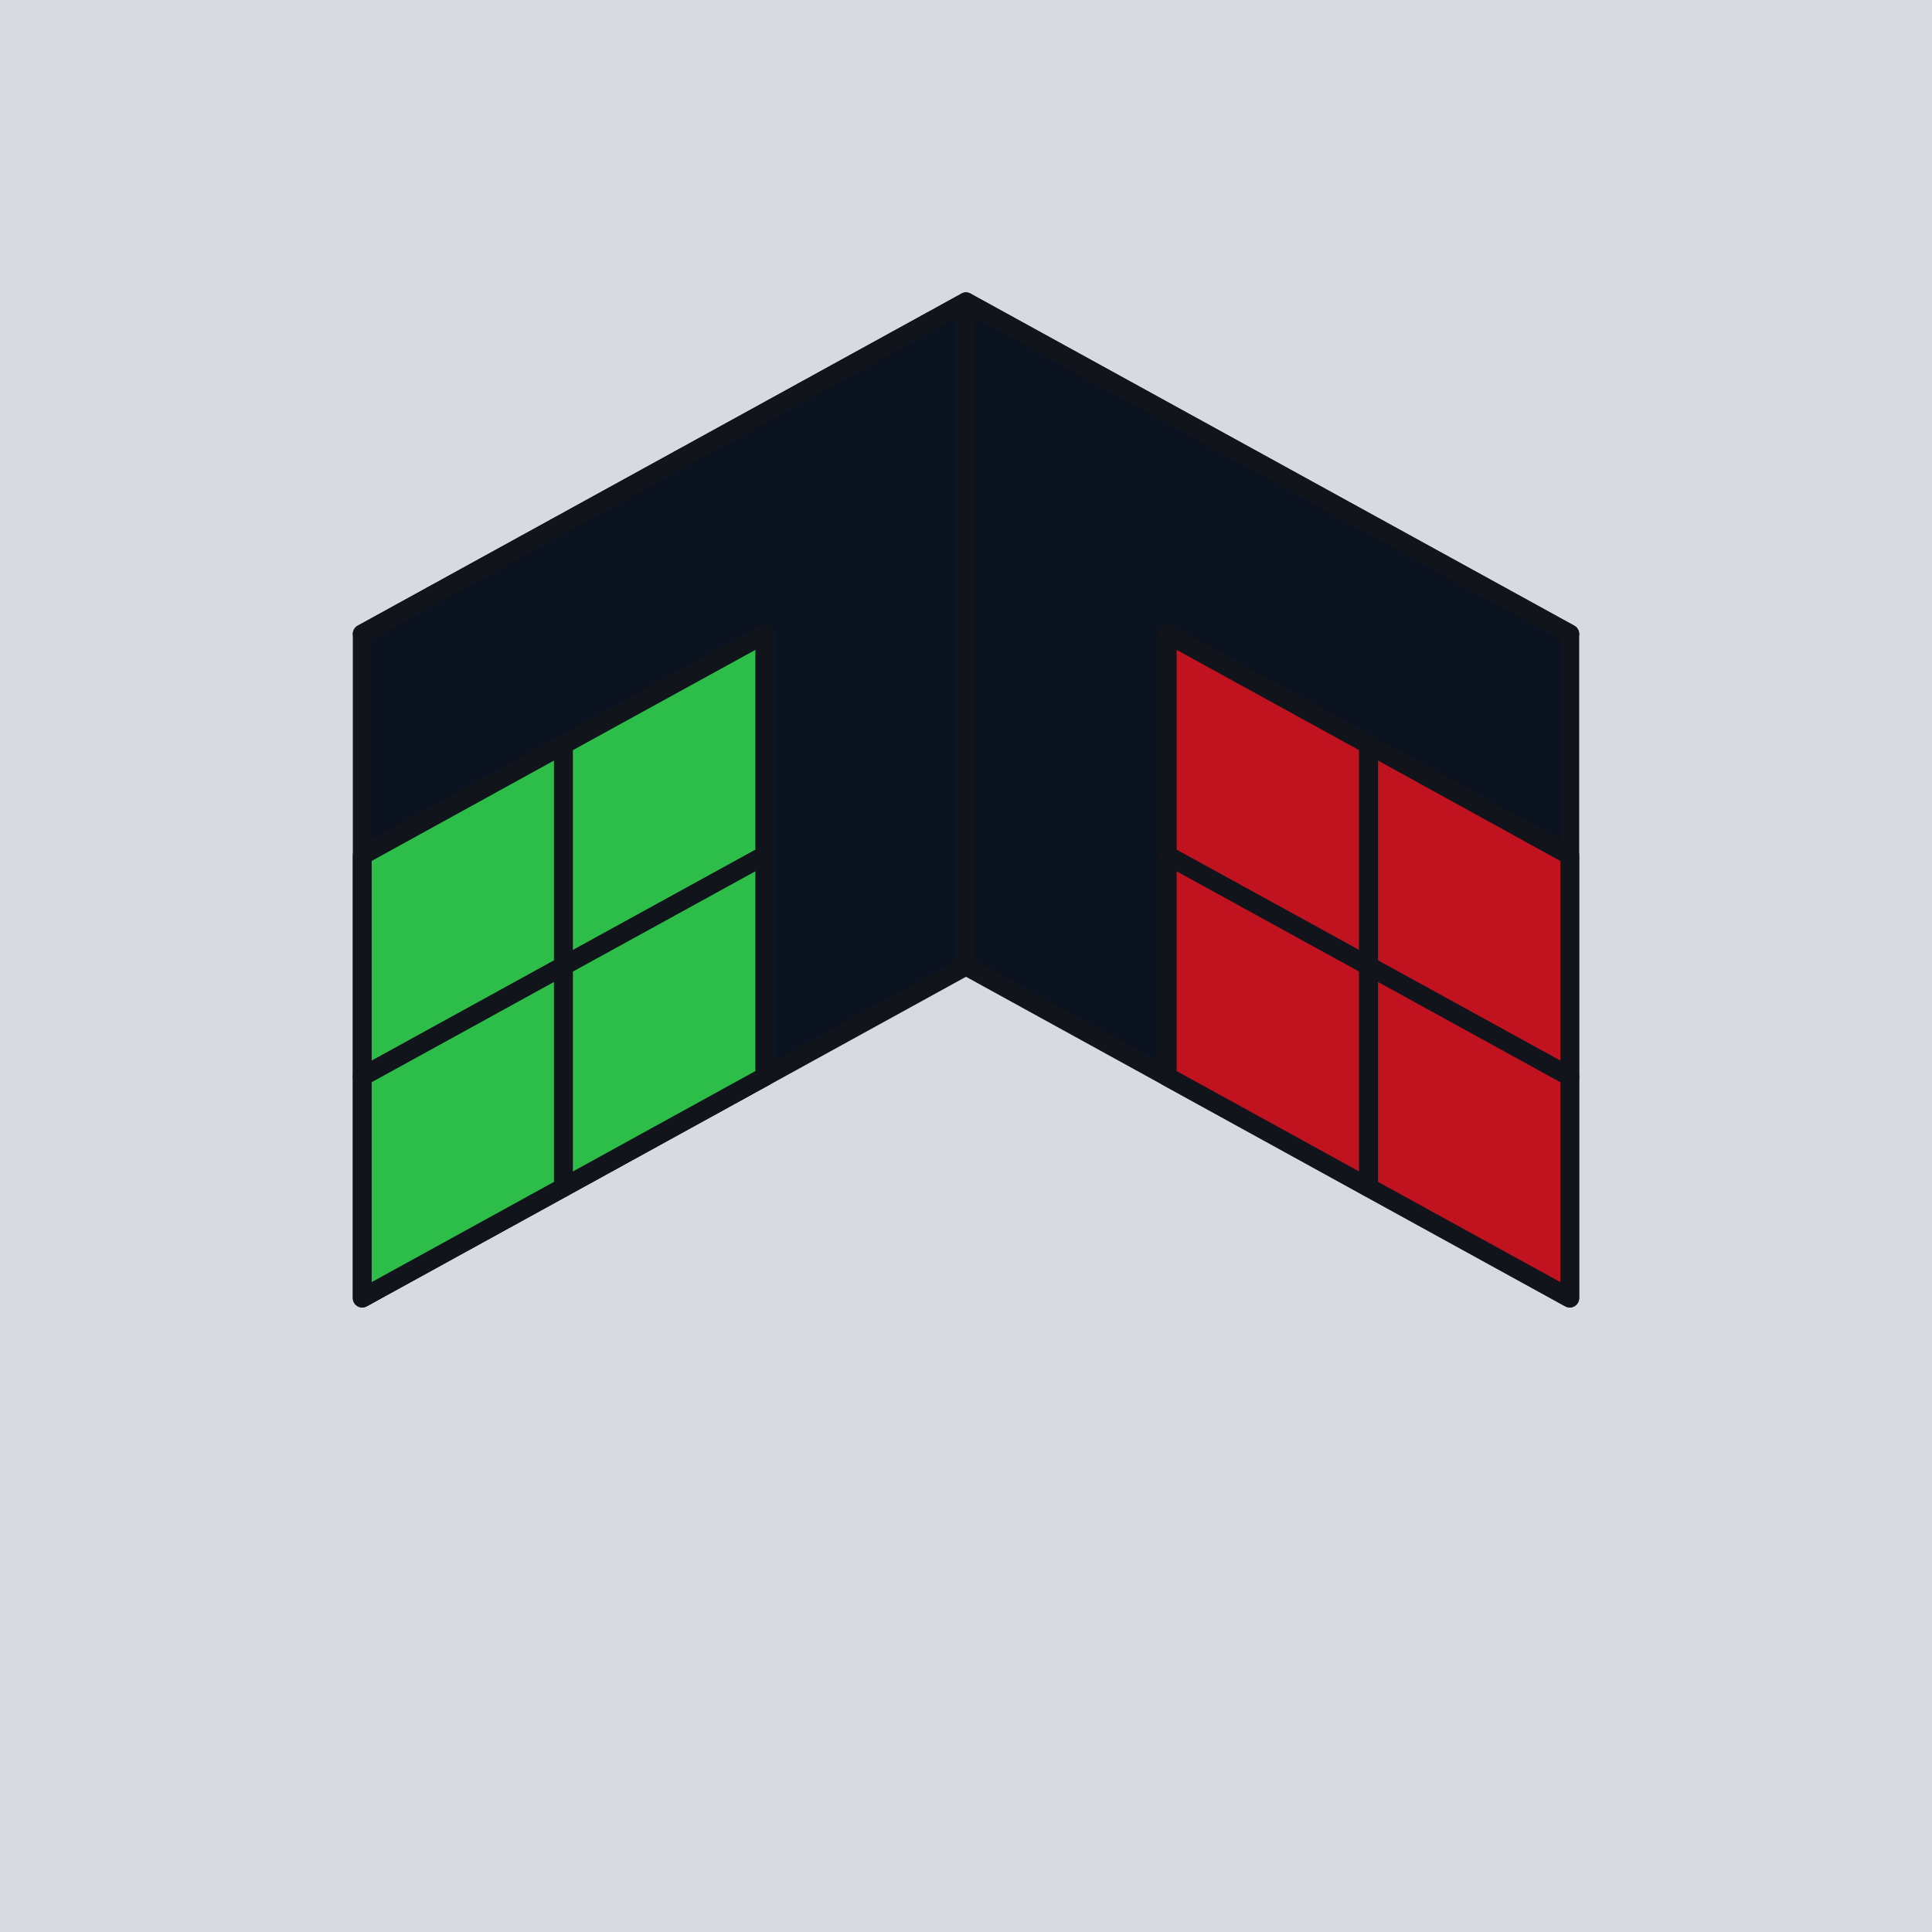
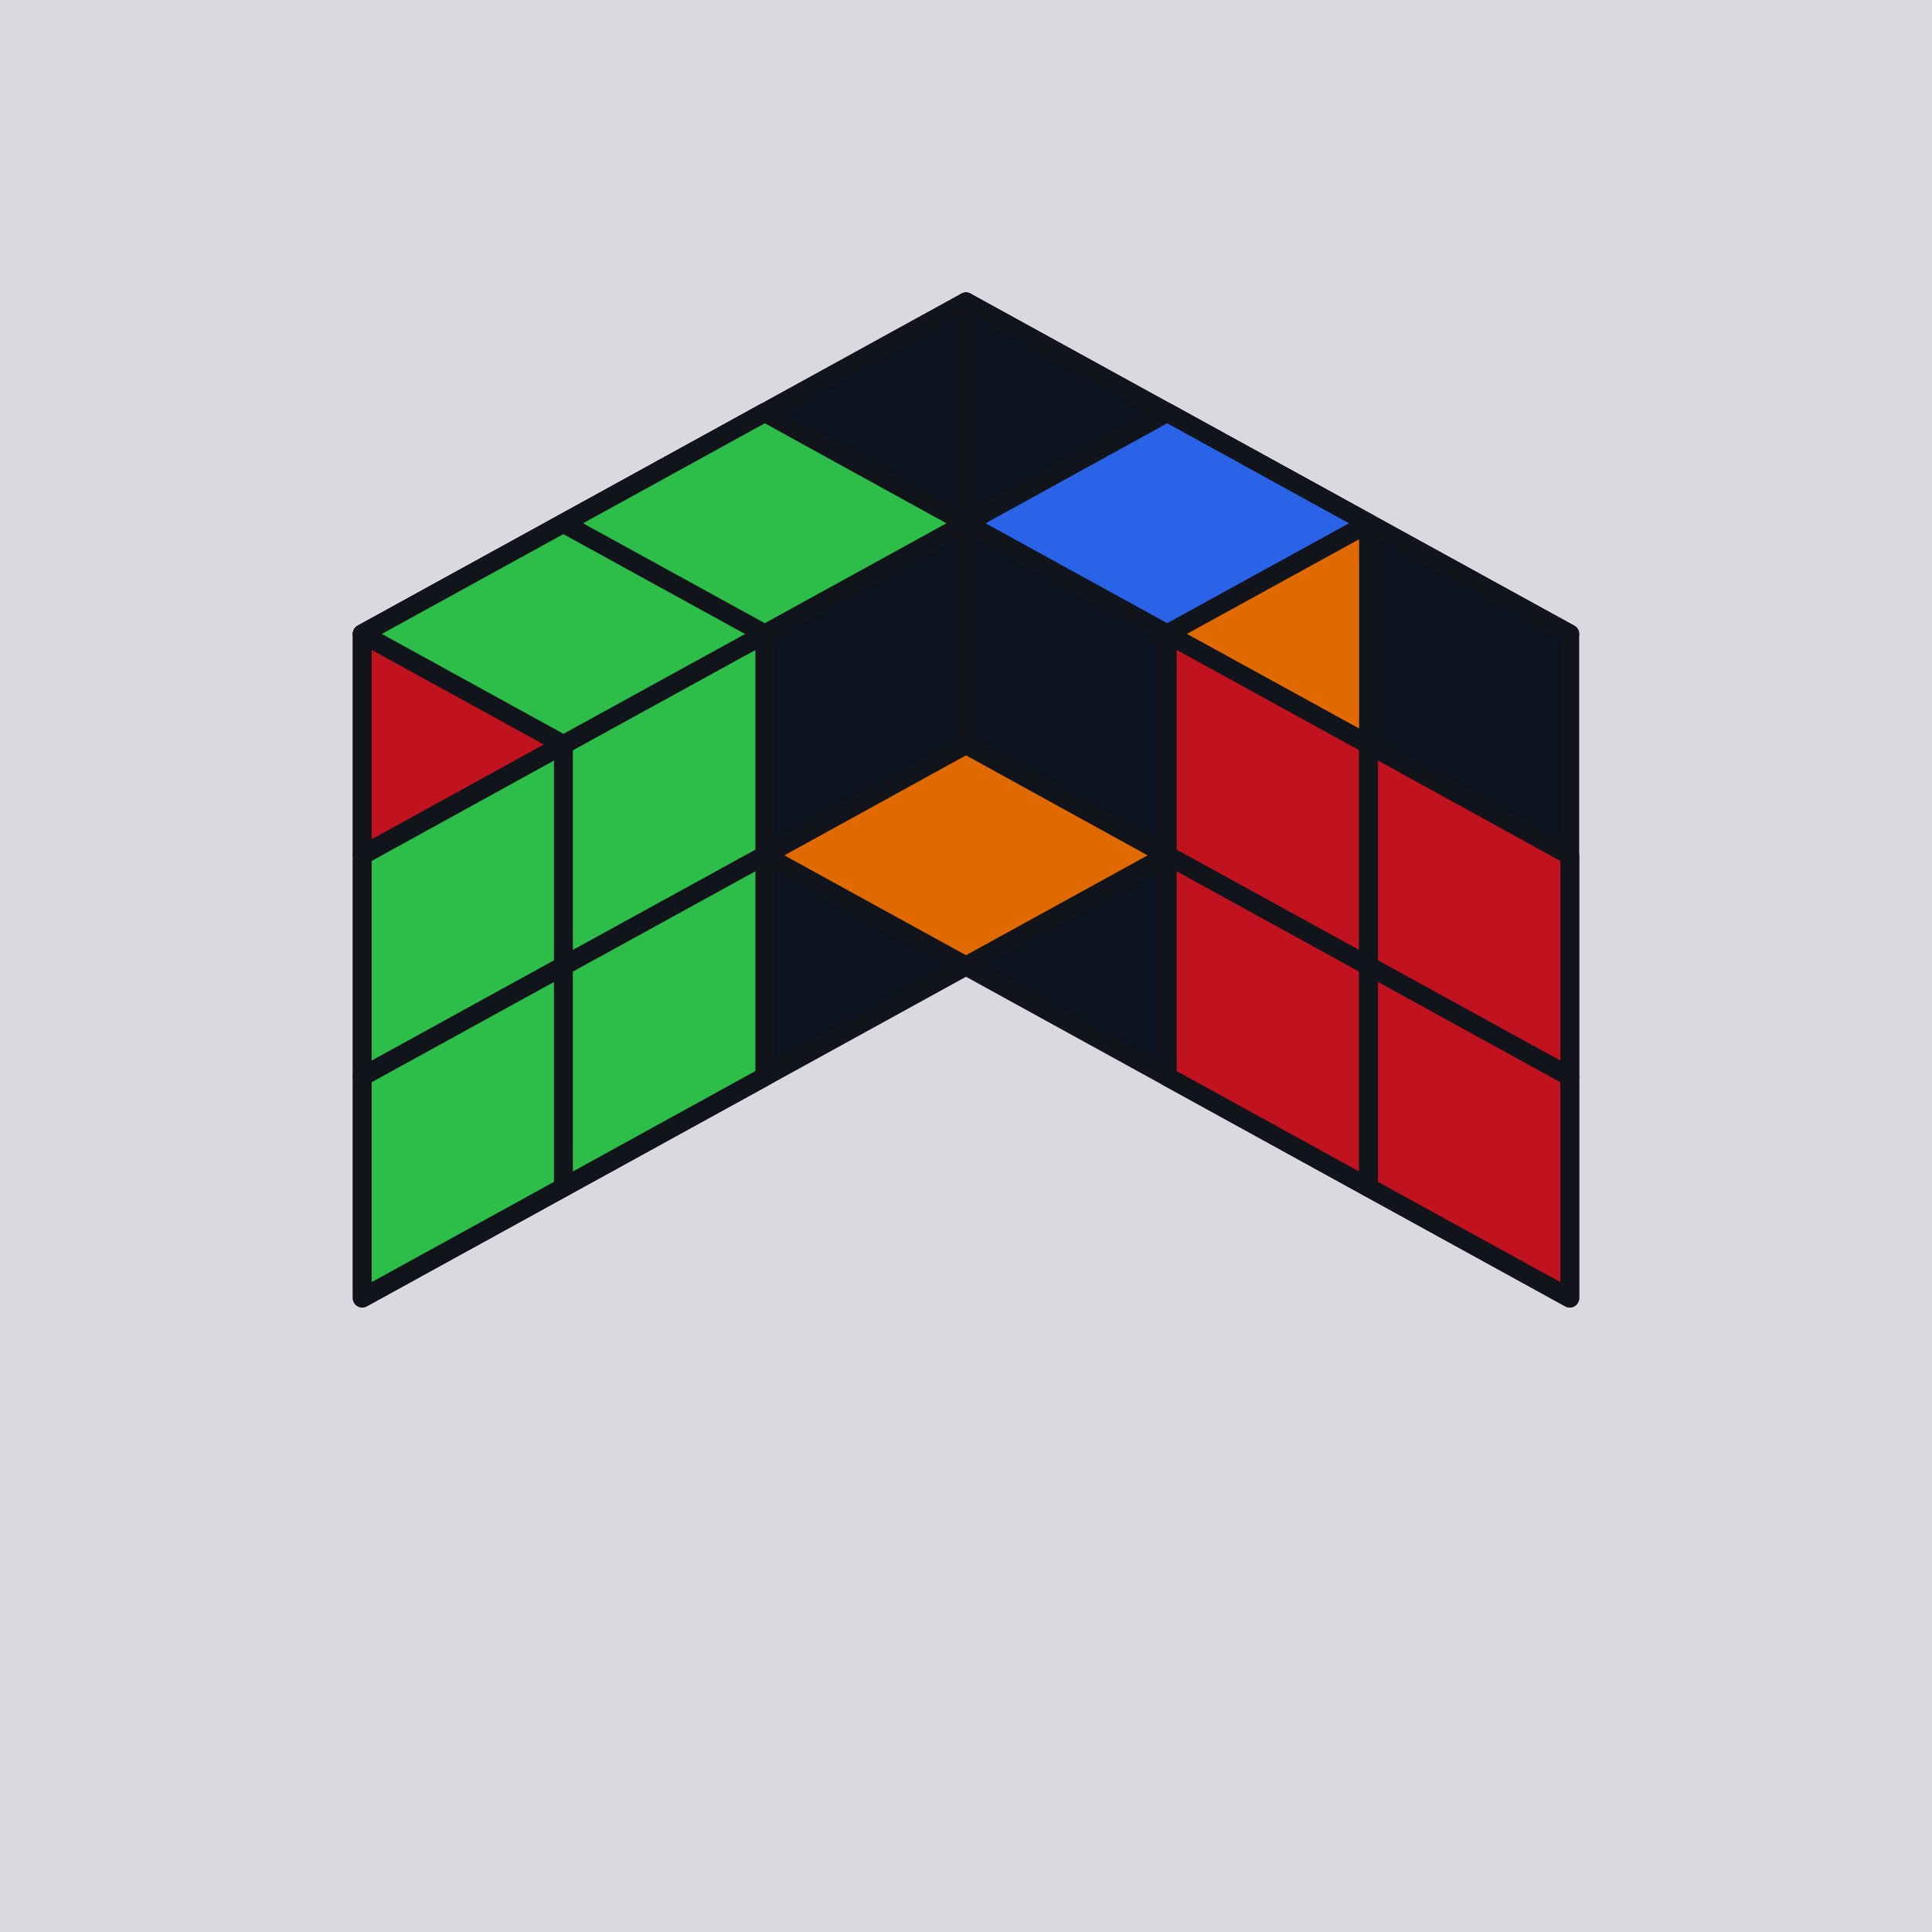
<svg xmlns="http://www.w3.org/2000/svg" viewBox="0 0 128 128">
  <rect x="0" y="0" width="128" height="128" fill="#D8DADF" />
  <polygon points="64.00,64.00 104.00,42.00 64.00,20.00 24.00,42.00" fill="#0B1220" stroke="#11151B" stroke-width="1.25" stroke-linejoin="round" />
  <polygon points="24.00,42.00 64.00,20.00 64.00,64.00 24.00,86.00" fill="#0B1220" stroke="#11151B" stroke-width="1.25" stroke-linejoin="round" />
  <polygon points="64.00,20.00 104.00,42.00 104.00,86.00 64.00,64.00" fill="#0B1220" stroke="#11151B" stroke-width="1.25" stroke-linejoin="round" />
+   <polygon points="24.00,42.00 37.33,34.67 37.33,49.33 24.00,56.67" fill="#C1121F" stroke="#11151B" stroke-width="1.25" stroke-linejoin="round" />
+   <polygon points="37.33,34.67 50.67,27.33 50.67,42.00 37.33,49.33" fill="#C1121F" stroke="#11151B" stroke-width="1.25" stroke-linejoin="round" />
  <polygon points="24.00,56.67 37.33,49.33 37.33,64.00 24.00,71.33" fill="#2DBE4A" stroke="#11151B" stroke-width="1.25" stroke-linejoin="round" />
  <polygon points="37.33,49.33 50.67,42.00 50.67,56.67 37.33,64.00" fill="#2DBE4A" stroke="#11151B" stroke-width="1.25" stroke-linejoin="round" />
  <polygon points="24.00,71.33 37.33,64.00 37.33,78.67 24.00,86.00" fill="#2DBE4A" stroke="#11151B" stroke-width="1.25" stroke-linejoin="round" />
  <polygon points="37.33,64.00 50.67,56.67 50.67,71.33 37.33,78.67" fill="#2DBE4A" stroke="#11151B" stroke-width="1.25" stroke-linejoin="round" />
+   <polygon points="77.33,27.33 90.67,34.67 90.67,49.33 77.33,42.00" fill="#E06A00" stroke="#11151B" stroke-width="1.25" stroke-linejoin="round" />
  <polygon points="77.33,42.00 90.67,49.33 90.67,64.00 77.33,56.67" fill="#C1121F" stroke="#11151B" stroke-width="1.25" stroke-linejoin="round" />
  <polygon points="90.67,49.33 104.00,56.67 104.00,71.33 90.67,64.00" fill="#C1121F" stroke="#11151B" stroke-width="1.25" stroke-linejoin="round" />
  <polygon points="77.33,56.67 90.67,64.00 90.67,78.67 77.33,71.33" fill="#C1121F" stroke="#11151B" stroke-width="1.25" stroke-linejoin="round" />
  <polygon points="90.67,64.00 104.00,71.33 104.00,86.00 90.67,78.67" fill="#C1121F" stroke="#11151B" stroke-width="1.25" stroke-linejoin="round" />
+   <polygon points="64.00,64.00 77.33,56.67 64.00,49.33 50.67,56.67" fill="#E06A00" stroke="#11151B" stroke-width="1.25" stroke-linejoin="round" />
+   <polygon points="77.33,42.00 90.67,34.67 77.33,27.33 64.00,34.67" fill="#2B63E8" stroke="#11151B" stroke-width="1.25" stroke-linejoin="round" />
+   <polygon points="37.33,49.33 50.67,42.00 37.33,34.67 24.00,42.00" fill="#2DBE4A" stroke="#11151B" stroke-width="1.25" stroke-linejoin="round" />
+   <polygon points="50.67,42.00 64.00,34.67 50.67,27.33 37.33,34.67" fill="#2DBE4A" stroke="#11151B" stroke-width="1.25" stroke-linejoin="round" />
</svg>
